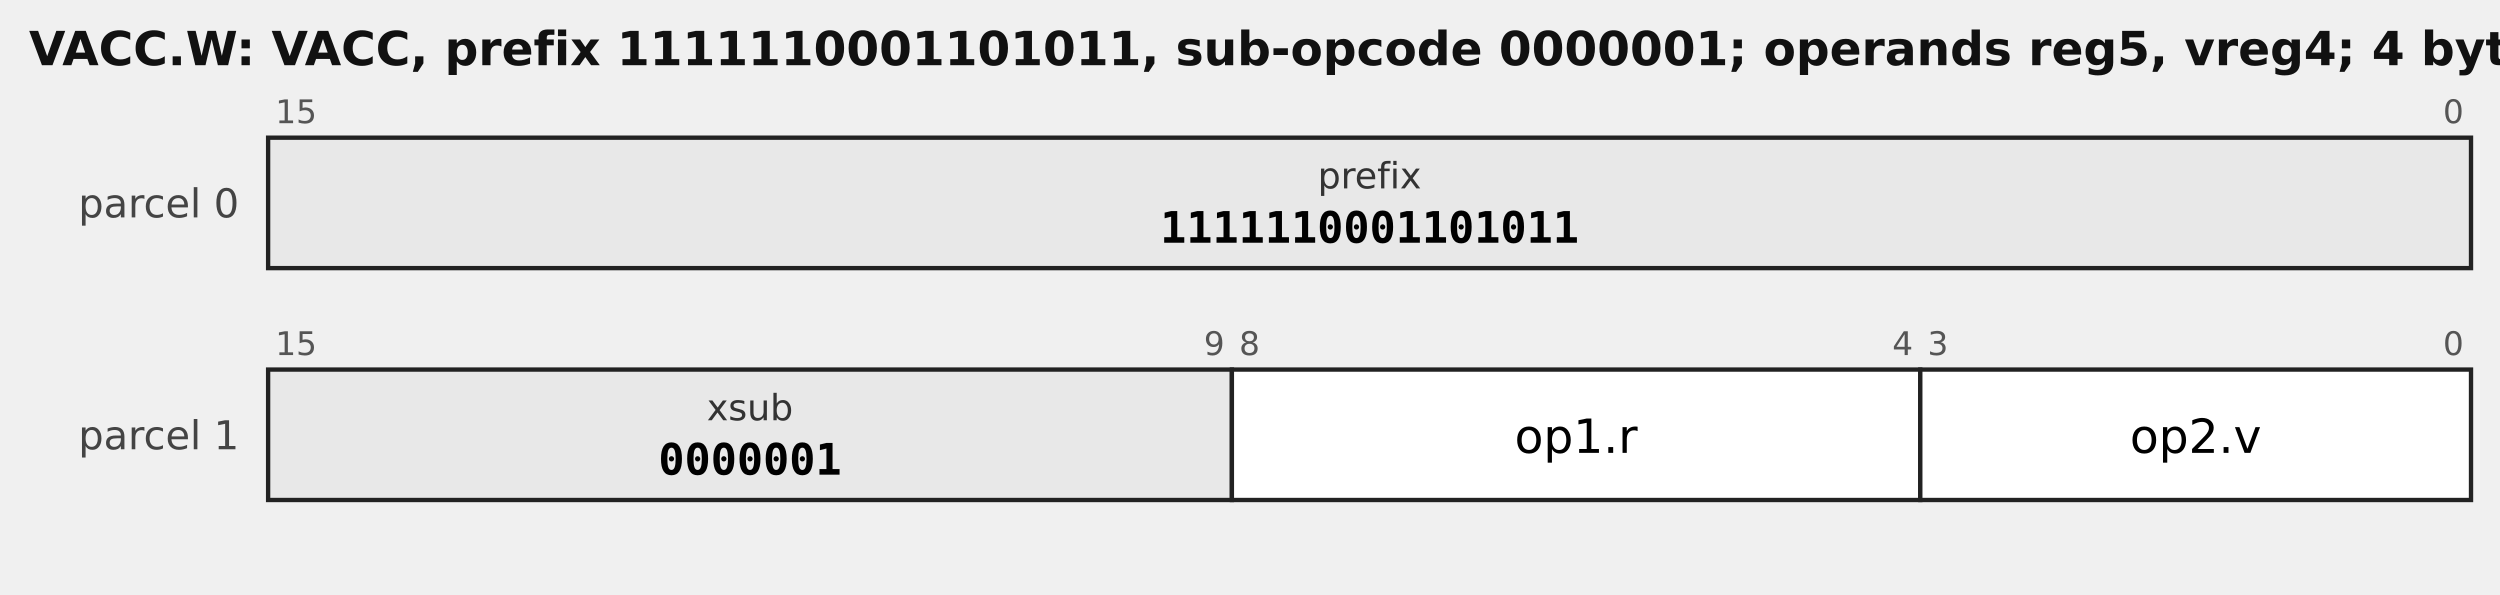
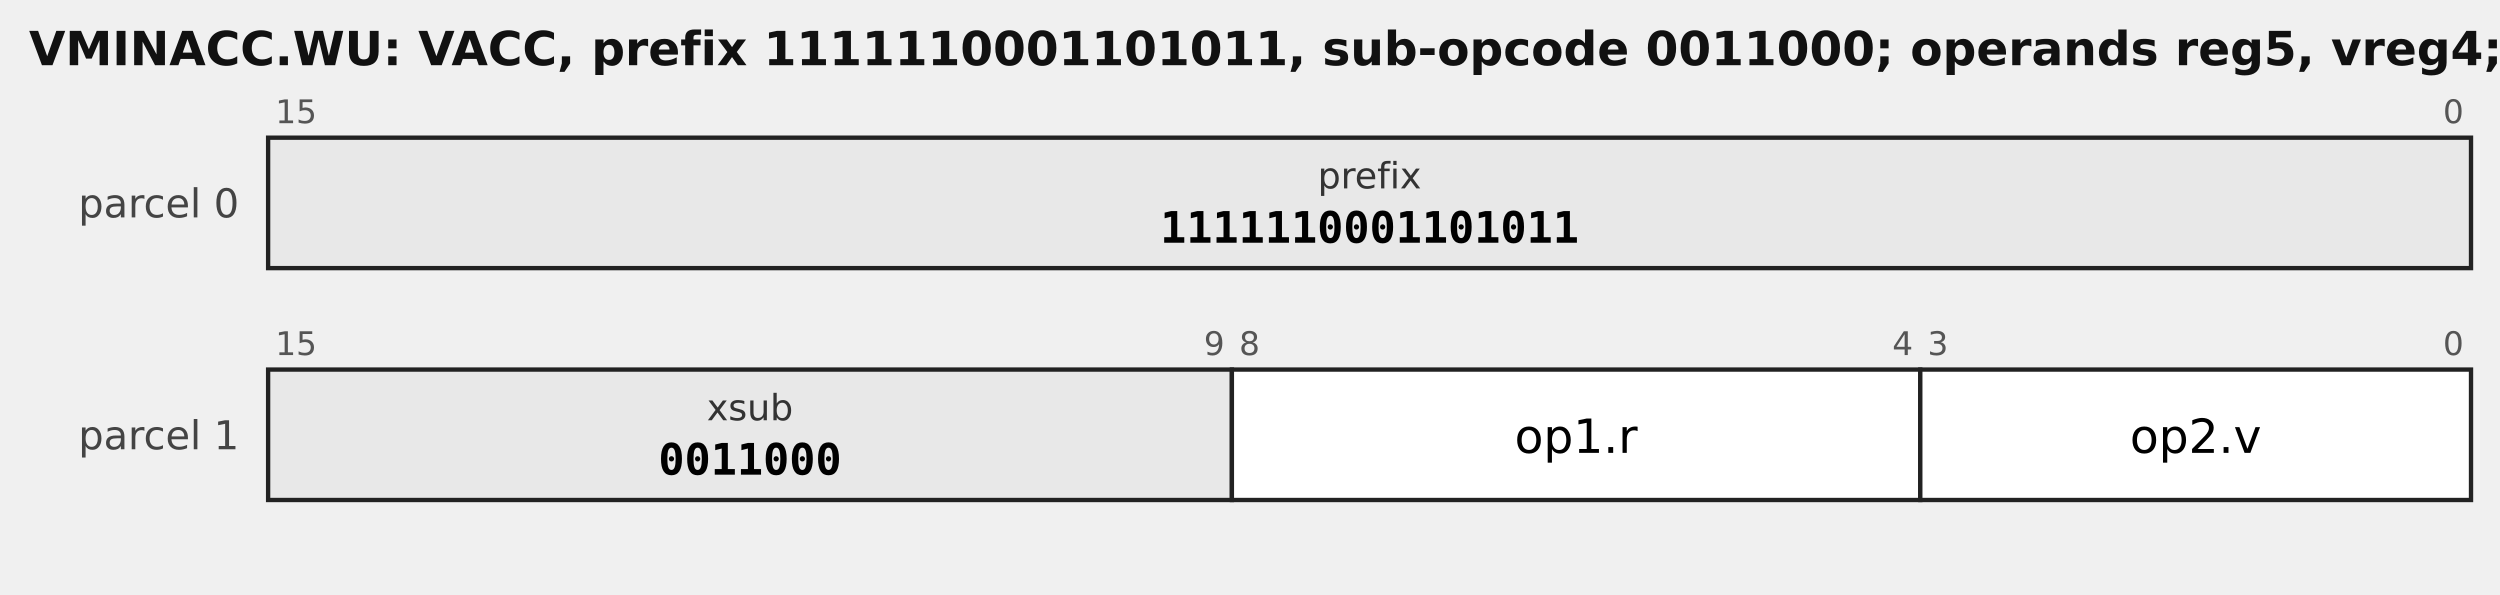
<svg xmlns="http://www.w3.org/2000/svg" width="690" height="164" viewBox="0 0 690 164" font-family="DejaVu Sans, sans-serif">
-   <text x="8" y="18" font-size="13" font-weight="bold" fill="#111">VACC.W: VACC, prefix 1111110001101011, sub-opcode 0000001; operands reg5, vreg4; 4 bytes</text>
+   <text x="8" y="18" font-size="13" font-weight="bold" fill="#111">VMINACC.WU: VACC, prefix 1111110001101011, sub-opcode 0011000; operands reg5, vreg4; 4 bytes</text>
  <text x="66" y="60" font-size="11" text-anchor="end" fill="#444">parcel 0</text>
  <rect x="74" y="38" width="608" height="36" fill="#e8e8e8" stroke="#222" stroke-width="1.2" />
  <text x="76" y="34" font-size="9" fill="#555" text-anchor="start">15</text>
  <text x="680" y="34" font-size="9" fill="#555" text-anchor="end">0</text>
  <text x="378.0" y="52" font-size="10.0" text-anchor="middle" font-family="DejaVu Sans, sans-serif" fill="#333">prefix</text>
  <text x="378.0" y="67" font-size="12.0" text-anchor="middle" font-family="DejaVu Sans Mono, monospace" font-weight="bold">1111110001101011</text>
  <text x="66" y="124" font-size="11" text-anchor="end" fill="#444">parcel 1</text>
  <rect x="74" y="102" width="266" height="36" fill="#e8e8e8" stroke="#222" stroke-width="1.2" />
  <text x="76" y="98" font-size="9" fill="#555" text-anchor="start">15</text>
  <text x="338" y="98" font-size="9" fill="#555" text-anchor="end">9</text>
  <text x="207.0" y="116" font-size="10.0" text-anchor="middle" font-family="DejaVu Sans, sans-serif" fill="#333">xsub</text>
-   <text x="207.0" y="131" font-size="12.0" text-anchor="middle" font-family="DejaVu Sans Mono, monospace" font-weight="bold">0000001</text>
+   <text x="207.0" y="131" font-size="12.0" text-anchor="middle" font-family="DejaVu Sans Mono, monospace" font-weight="bold">0011000</text>
  <rect x="340" y="102" width="190" height="36" fill="#ffffff" stroke="#222" stroke-width="1.2" />
  <text x="342" y="98" font-size="9" fill="#555" text-anchor="start">8</text>
  <text x="528" y="98" font-size="9" fill="#555" text-anchor="end">4</text>
  <text x="435.0" y="125" font-size="13.0" text-anchor="middle" font-family="DejaVu Sans, sans-serif">op1.r</text>
  <rect x="530" y="102" width="152" height="36" fill="#ffffff" stroke="#222" stroke-width="1.2" />
  <text x="532" y="98" font-size="9" fill="#555" text-anchor="start">3</text>
  <text x="680" y="98" font-size="9" fill="#555" text-anchor="end">0</text>
  <text x="606.0" y="125" font-size="13.0" text-anchor="middle" font-family="DejaVu Sans, sans-serif">op2.v</text>
</svg>
